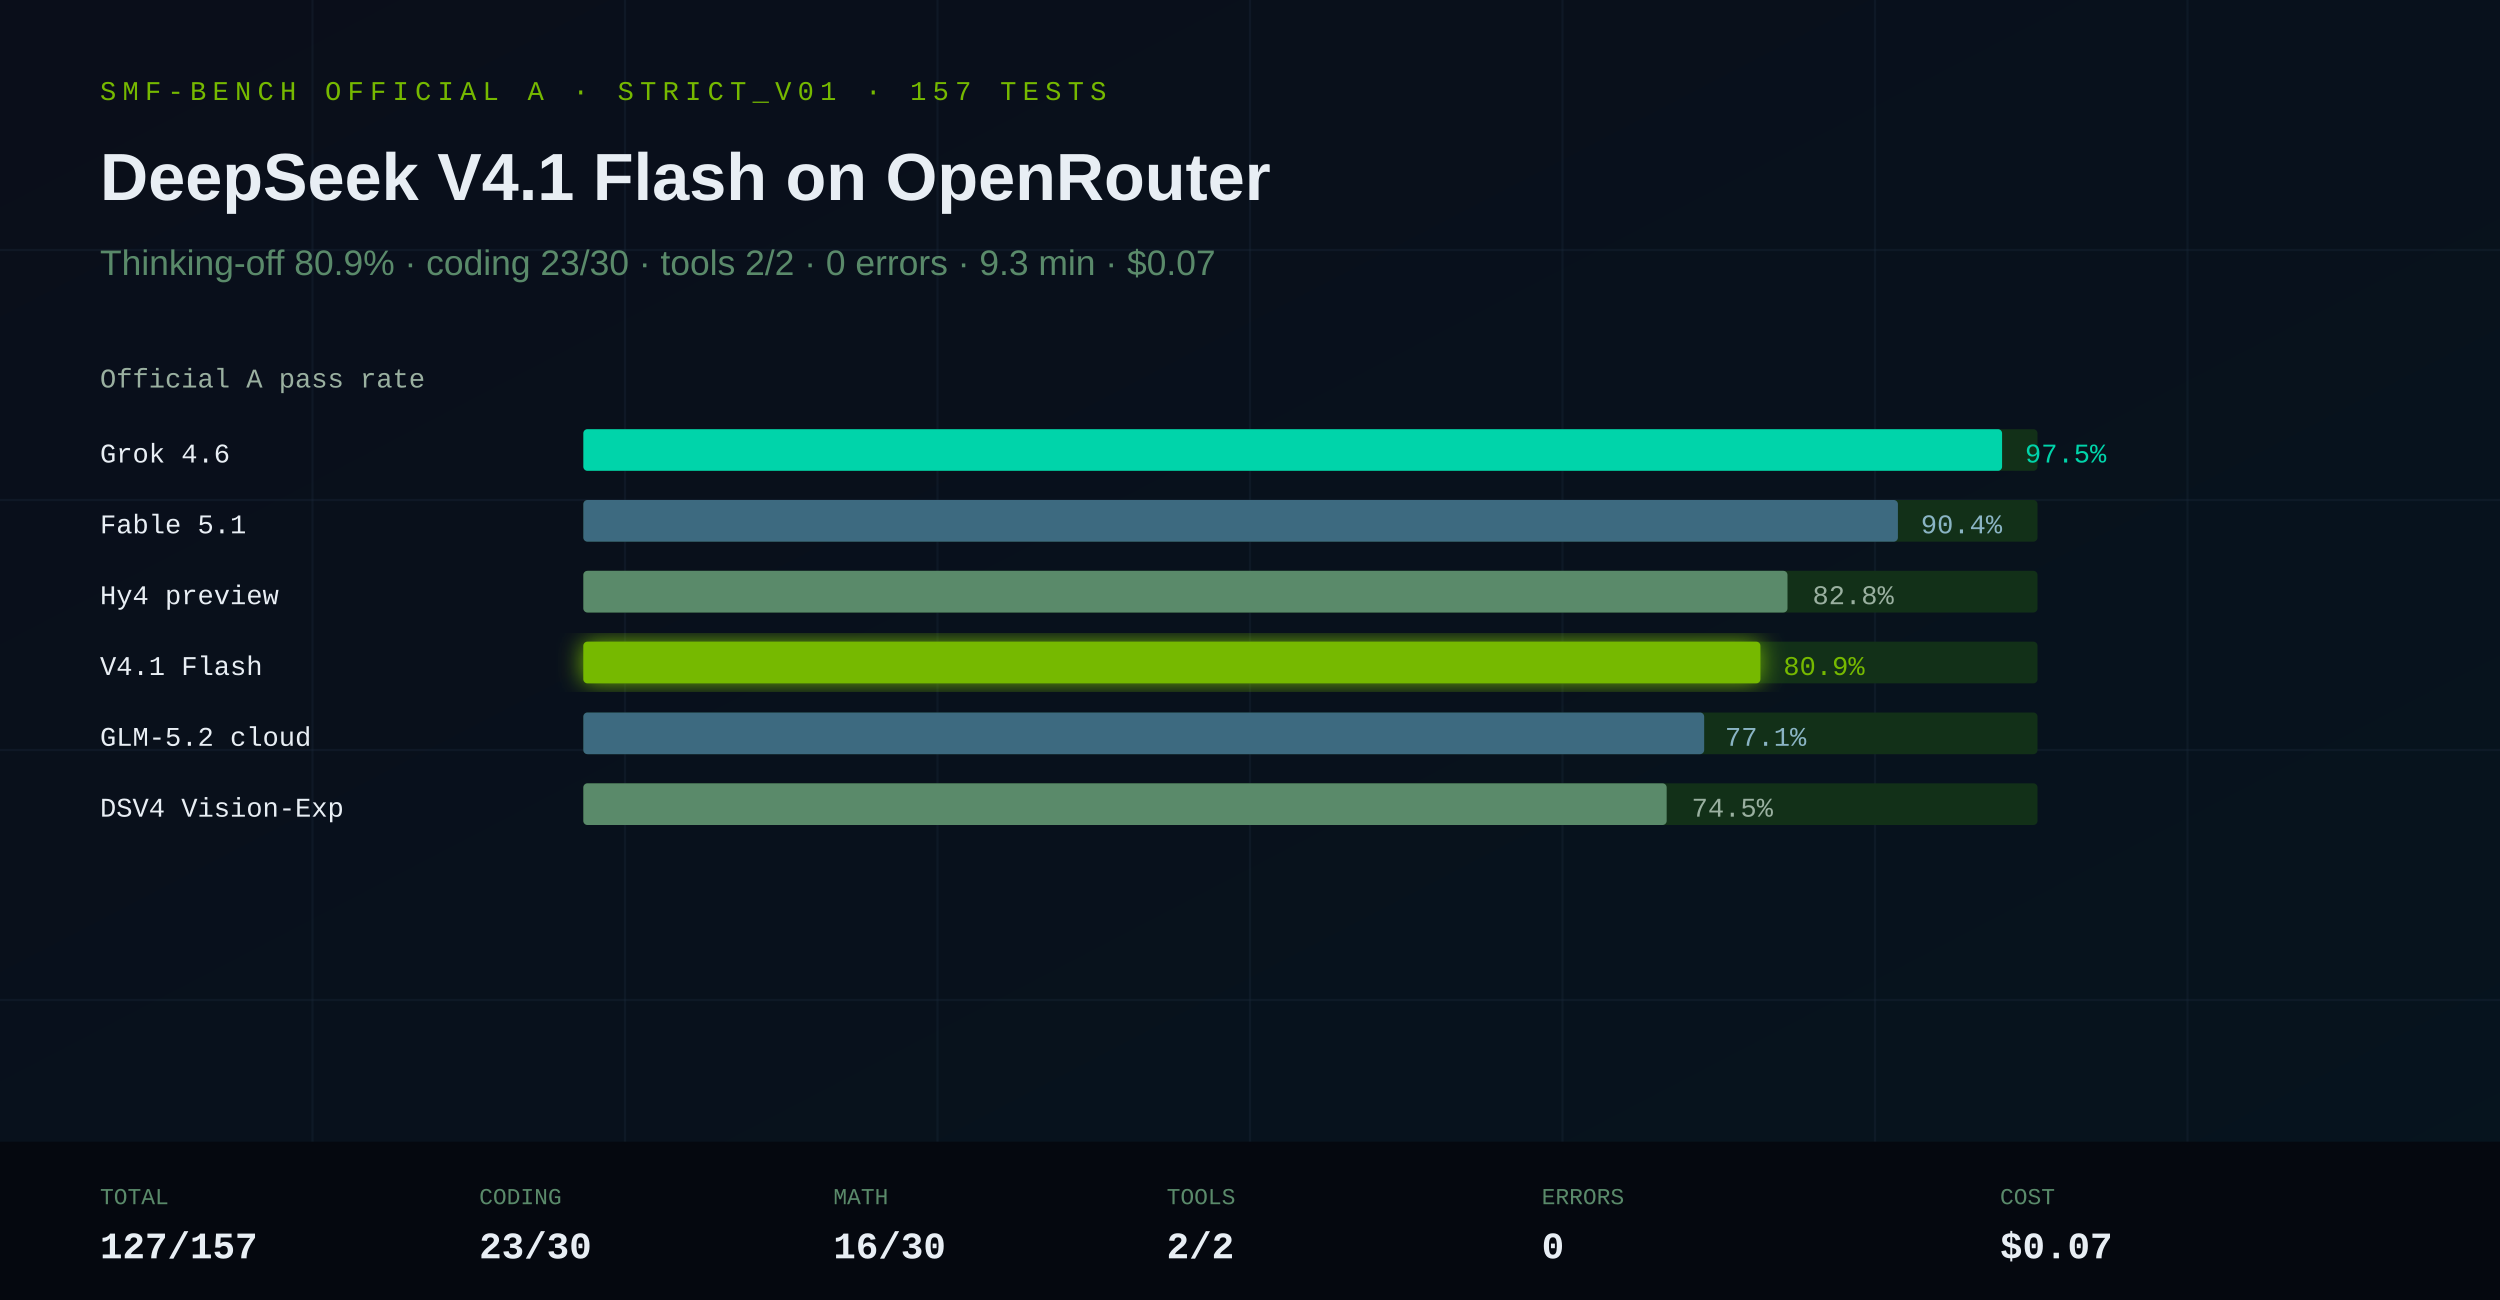
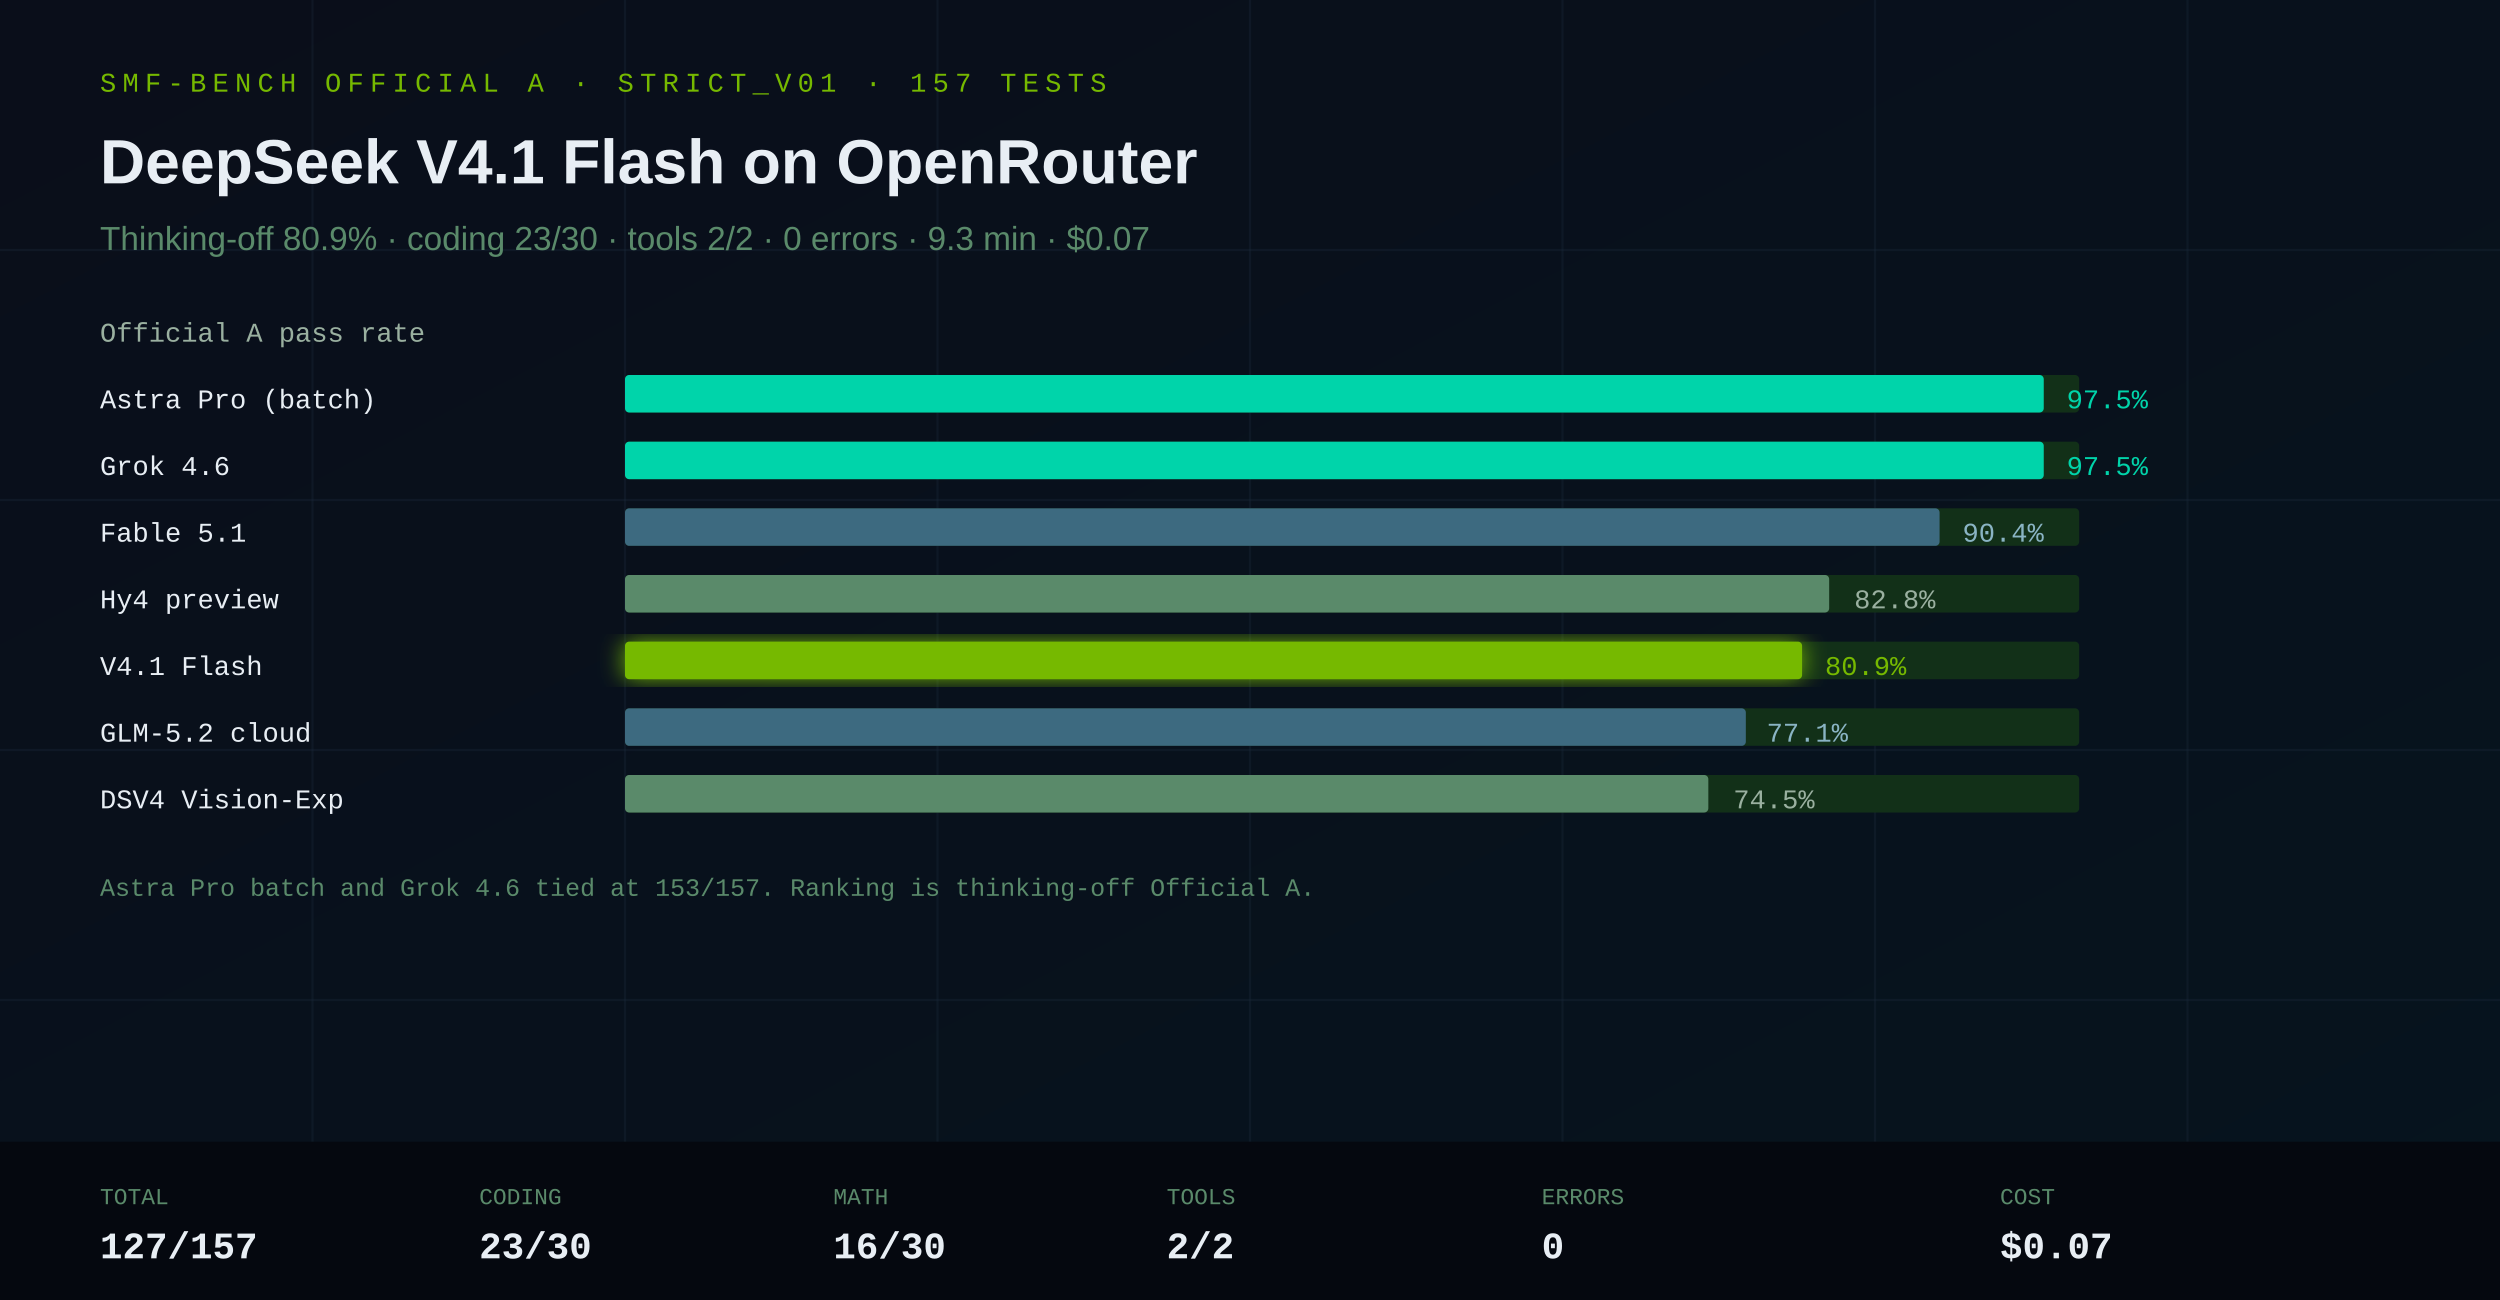
<svg xmlns="http://www.w3.org/2000/svg" viewBox="0 0 1200 624" width="1200" height="624">
  <defs>
    <linearGradient id="bg" x1="0" y1="0" x2="1" y2="1">
      <stop offset="0%" stop-color="#0a0e1a" />
      <stop offset="100%" stop-color="#06141e" />
    </linearGradient>
    <filter id="glow" x="-20%" y="-20%" width="140%" height="140%">
      <feGaussianBlur stdDeviation="6" result="b" />
      <feMerge>
        <feMergeNode in="b" />
        <feMergeNode in="SourceGraphic" />
      </feMerge>
    </filter>
  </defs>
  <rect width="1200" height="624" fill="url(#bg)" />
  <g stroke="#1a2a3a" stroke-opacity="0.35" stroke-width="1">
    <path d="M0 120 H1200 M0 240 H1200 M0 360 H1200 M0 480 H1200" />
    <path d="M150 0 V624 M300 0 V624 M450 0 V624 M600 0 V624 M750 0 V624 M900 0 V624 M1050 0 V624" />
  </g>
-   <text x="48" y="48" fill="#76b900" font-family="SF Mono, Courier New, monospace" font-size="13" letter-spacing="3">SMF-BENCH OFFICIAL A · STRICT_V01 · 157 TESTS</text>
-   <text x="48" y="96" fill="#e8eef4" font-family="SF Pro Display, Helvetica Neue, Arial, sans-serif" font-size="32" font-weight="700">DeepSeek V4.1 Flash on OpenRouter</text>
-   <text x="48" y="132" fill="#5a8a6a" font-family="SF Pro Display, Helvetica Neue, Arial, sans-serif" font-size="17">Thinking-off 80.9% · coding 23/30 · tools 2/2 · 0 errors · 9.3 min · $0.07</text>
+   <text x="48" y="44" fill="#76b900" font-family="SF Mono, Courier New, monospace" font-size="13" letter-spacing="3">SMF-BENCH OFFICIAL A · STRICT_V01 · 157 TESTS</text>
+   <text x="48" y="88" fill="#e8eef4" font-family="SF Pro Display, Helvetica Neue, Arial, sans-serif" font-size="30" font-weight="700">DeepSeek V4.1 Flash on OpenRouter</text>
+   <text x="48" y="120" fill="#5a8a6a" font-family="SF Pro Display, Helvetica Neue, Arial, sans-serif" font-size="16">Thinking-off 80.9% · coding 23/30 · tools 2/2 · 0 errors · 9.3 min · $0.07</text>
  <g font-family="SF Mono, Courier New, monospace" font-size="13">
-     <text x="48" y="186" fill="#9ab0a0">Official A pass rate</text>
-     <text x="48" y="222" fill="#e8eef4">Grok 4.6</text>
-     <rect x="280" y="206" width="698" height="20" fill="#123018" rx="2" />
-     <rect x="280" y="206" width="681" height="20" fill="#00d4aa" rx="2" />
-     <text x="972" y="222" fill="#00d4aa">97.5%</text>
-     <text x="48" y="256" fill="#e8eef4">Fable 5.1</text>
-     <rect x="280" y="240" width="698" height="20" fill="#123018" rx="2" />
-     <rect x="280" y="240" width="631" height="20" fill="#3d6a80" rx="2" />
-     <text x="922" y="256" fill="#8ab4c4">90.4%</text>
-     <text x="48" y="290" fill="#e8eef4">Hy4 preview</text>
-     <rect x="280" y="274" width="698" height="20" fill="#123018" rx="2" />
-     <rect x="280" y="274" width="578" height="20" fill="#5a8a6a" rx="2" />
-     <text x="870" y="290" fill="#9ab0a0">82.8%</text>
+     <text x="48" y="164" fill="#9ab0a0">Official A pass rate</text>
+     <text x="48" y="196" fill="#e8eef4">Astra Pro (batch)</text>
+     <rect x="300" y="180" width="698" height="18" fill="#123018" rx="2" />
+     <rect x="300" y="180" width="681" height="18" fill="#00d4aa" rx="2" />
+     <text x="992" y="196" fill="#00d4aa">97.5%</text>
+     <text x="48" y="228" fill="#e8eef4">Grok 4.6</text>
+     <rect x="300" y="212" width="698" height="18" fill="#123018" rx="2" />
+     <rect x="300" y="212" width="681" height="18" fill="#00d4aa" rx="2" />
+     <text x="992" y="228" fill="#00d4aa">97.5%</text>
+     <text x="48" y="260" fill="#e8eef4">Fable 5.1</text>
+     <rect x="300" y="244" width="698" height="18" fill="#123018" rx="2" />
+     <rect x="300" y="244" width="631" height="18" fill="#3d6a80" rx="2" />
+     <text x="942" y="260" fill="#8ab4c4">90.4%</text>
+     <text x="48" y="292" fill="#e8eef4">Hy4 preview</text>
+     <rect x="300" y="276" width="698" height="18" fill="#123018" rx="2" />
+     <rect x="300" y="276" width="578" height="18" fill="#5a8a6a" rx="2" />
+     <text x="890" y="292" fill="#9ab0a0">82.8%</text>
    <text x="48" y="324" fill="#e8eef4">V4.1 Flash</text>
-     <rect x="280" y="308" width="698" height="20" fill="#123018" rx="2" />
-     <rect x="280" y="308" width="565" height="20" fill="#76b900" rx="2" filter="url(#glow)" />
-     <text x="856" y="324" fill="#76b900">80.9%</text>
-     <text x="48" y="358" fill="#e8eef4">GLM-5.2 cloud</text>
-     <rect x="280" y="342" width="698" height="20" fill="#123018" rx="2" />
-     <rect x="280" y="342" width="538" height="20" fill="#3d6a80" rx="2" />
-     <text x="828" y="358" fill="#8ab4c4">77.1%</text>
-     <text x="48" y="392" fill="#e8eef4">DSV4 Vision-Exp</text>
-     <rect x="280" y="376" width="698" height="20" fill="#123018" rx="2" />
-     <rect x="280" y="376" width="520" height="20" fill="#5a8a6a" rx="2" />
-     <text x="812" y="392" fill="#9ab0a0">74.5%</text>
+     <rect x="300" y="308" width="698" height="18" fill="#123018" rx="2" />
+     <rect x="300" y="308" width="565" height="18" fill="#76b900" rx="2" filter="url(#glow)" />
+     <text x="876" y="324" fill="#76b900">80.9%</text>
+     <text x="48" y="356" fill="#e8eef4">GLM-5.2 cloud</text>
+     <rect x="300" y="340" width="698" height="18" fill="#123018" rx="2" />
+     <rect x="300" y="340" width="538" height="18" fill="#3d6a80" rx="2" />
+     <text x="848" y="356" fill="#8ab4c4">77.1%</text>
+     <text x="48" y="388" fill="#e8eef4">DSV4 Vision-Exp</text>
+     <rect x="300" y="372" width="698" height="18" fill="#123018" rx="2" />
+     <rect x="300" y="372" width="520" height="18" fill="#5a8a6a" rx="2" />
+     <text x="832" y="388" fill="#9ab0a0">74.5%</text>
  </g>
+   <text x="48" y="430" fill="#5a8a6a" font-family="SF Mono, Courier New, monospace" font-size="12">Astra Pro batch and Grok 4.6 tied at 153/157. Ranking is thinking-off Official A.</text>
  <g font-family="SF Mono, Courier New, monospace" fill="#e8eef4">
    <rect x="0" y="548" width="1200" height="76" fill="#05080f" />
    <text x="48" y="578" fill="#5a8a6a" font-size="11">TOTAL</text>
    <text x="48" y="604" font-size="18" font-weight="700">127/157</text>
    <text x="230" y="578" fill="#5a8a6a" font-size="11">CODING</text>
    <text x="230" y="604" font-size="18" font-weight="700">23/30</text>
    <text x="400" y="578" fill="#5a8a6a" font-size="11">MATH</text>
    <text x="400" y="604" font-size="18" font-weight="700">16/30</text>
    <text x="560" y="578" fill="#5a8a6a" font-size="11">TOOLS</text>
    <text x="560" y="604" font-size="18" font-weight="700">2/2</text>
    <text x="740" y="578" fill="#5a8a6a" font-size="11">ERRORS</text>
    <text x="740" y="604" font-size="18" font-weight="700">0</text>
    <text x="960" y="578" fill="#5a8a6a" font-size="11">COST</text>
    <text x="960" y="604" font-size="18" font-weight="700">$0.07</text>
  </g>
</svg>
